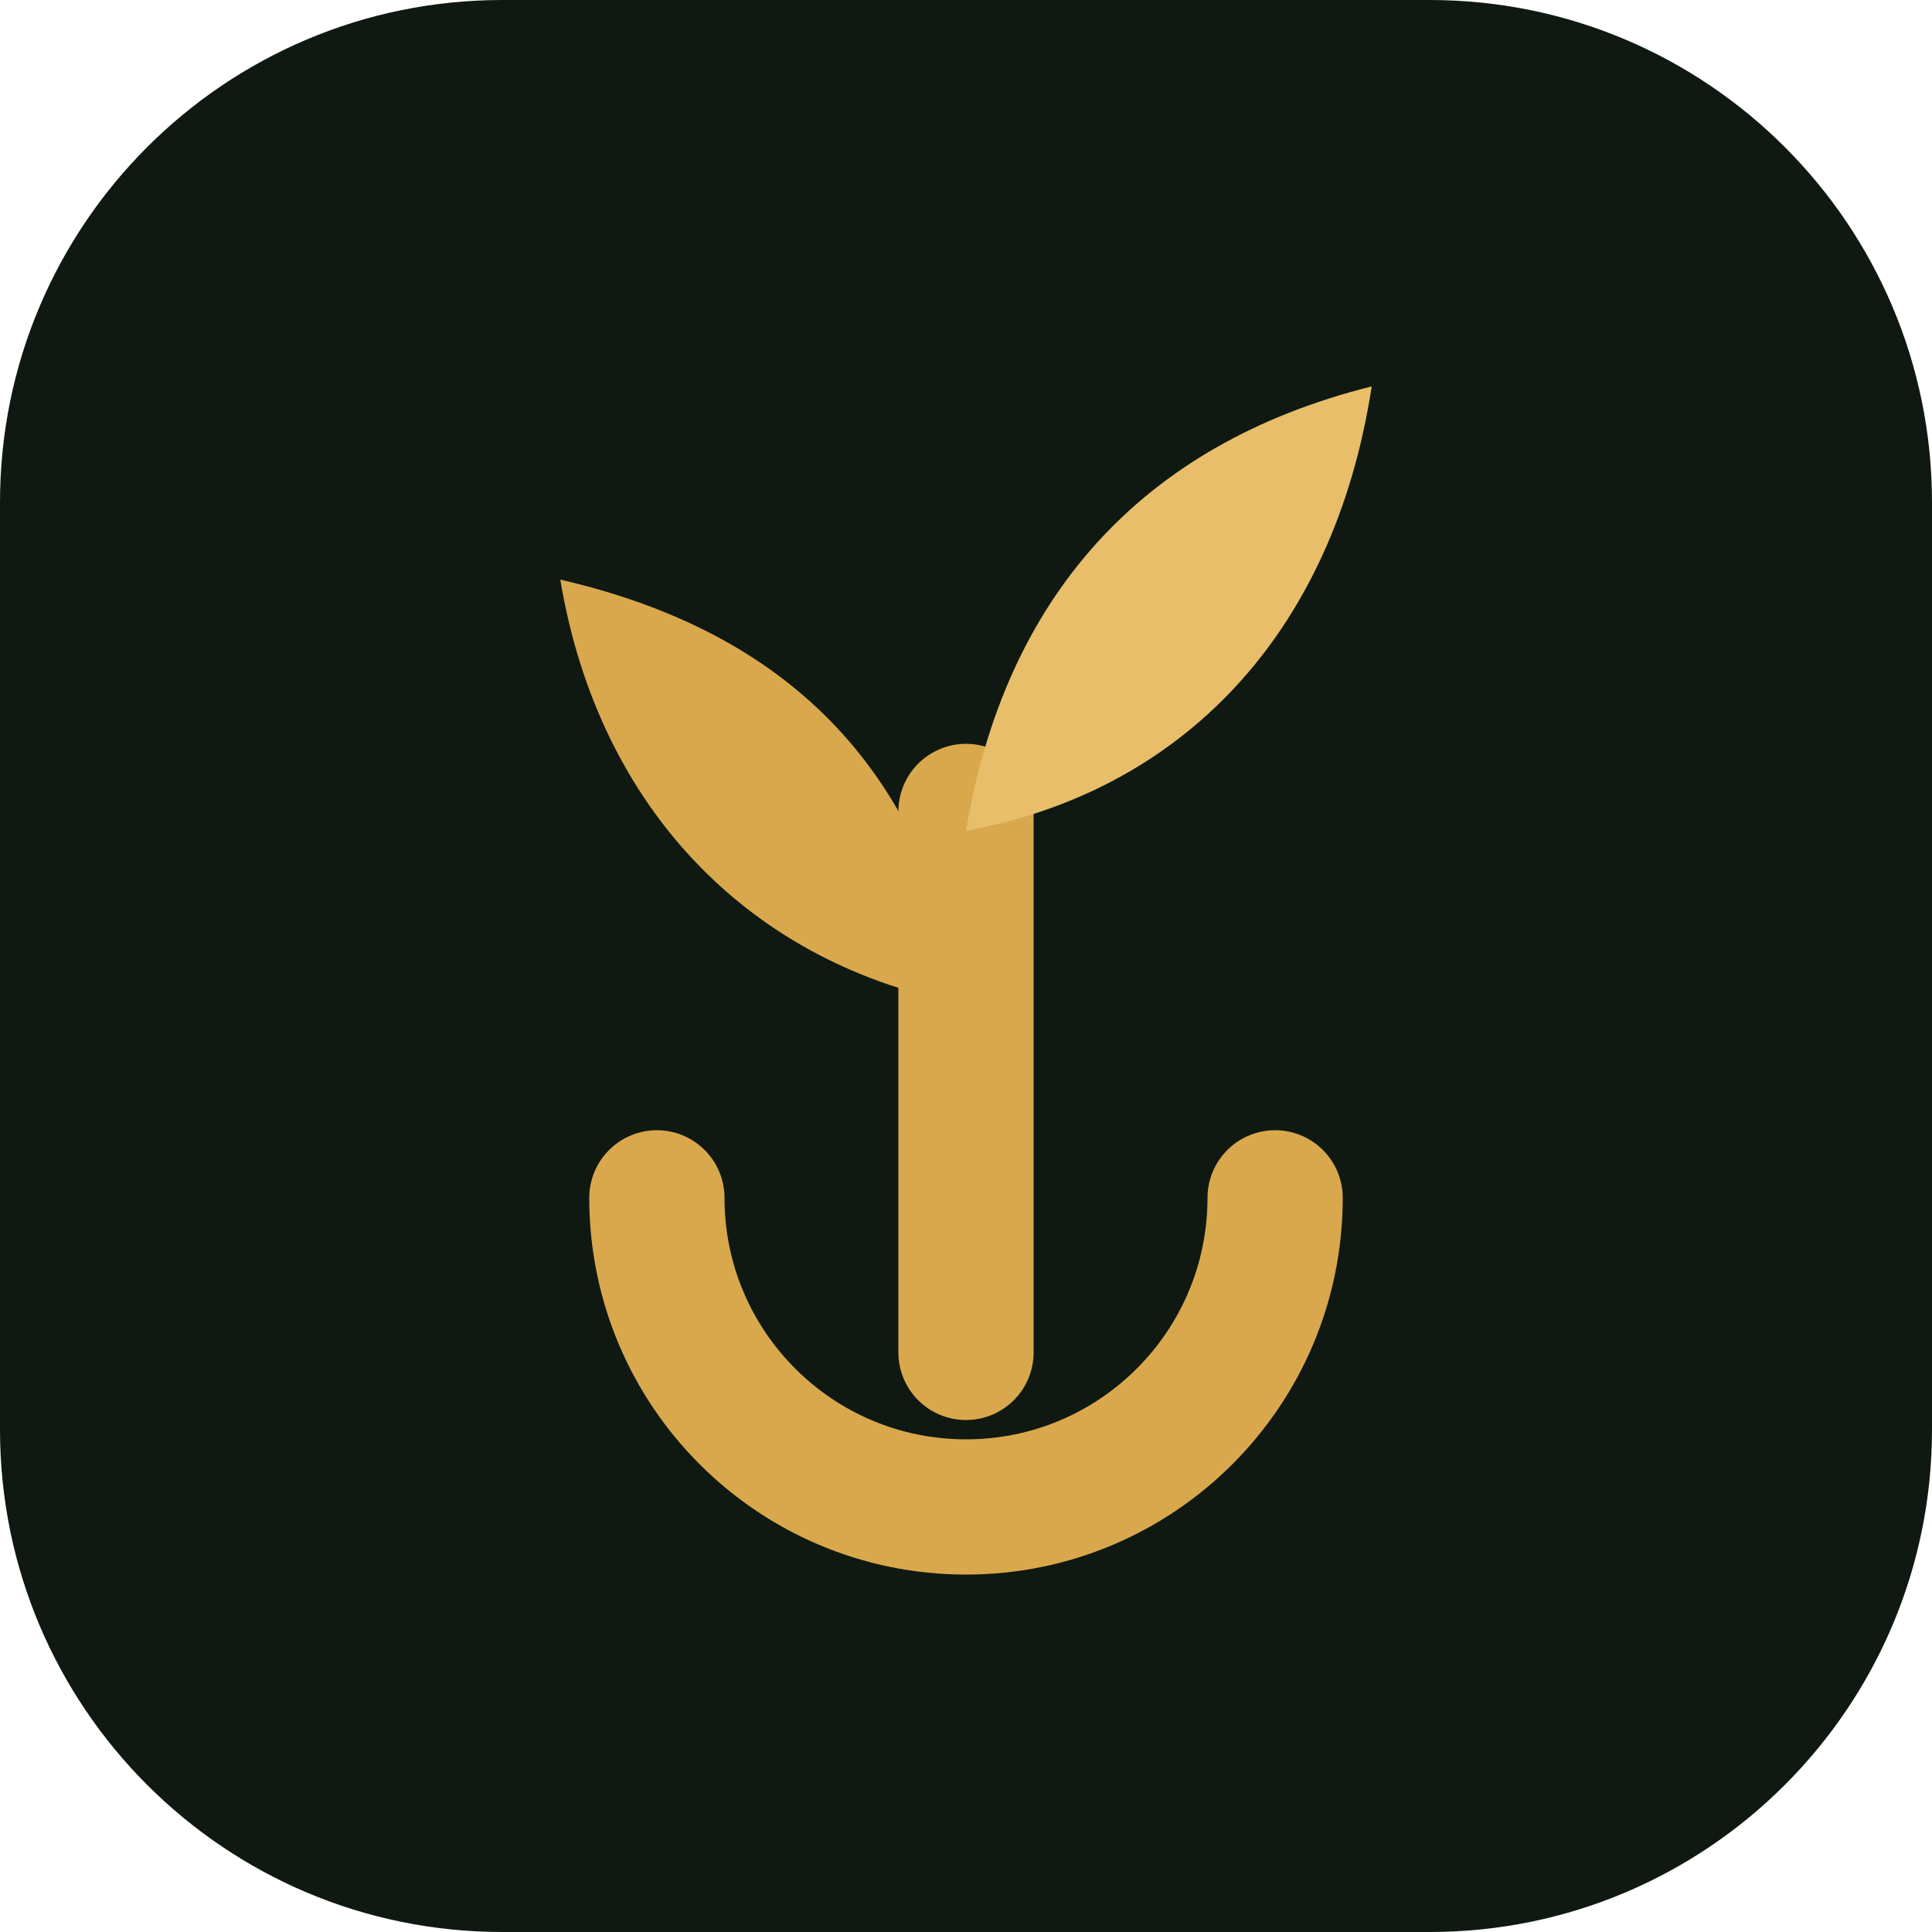
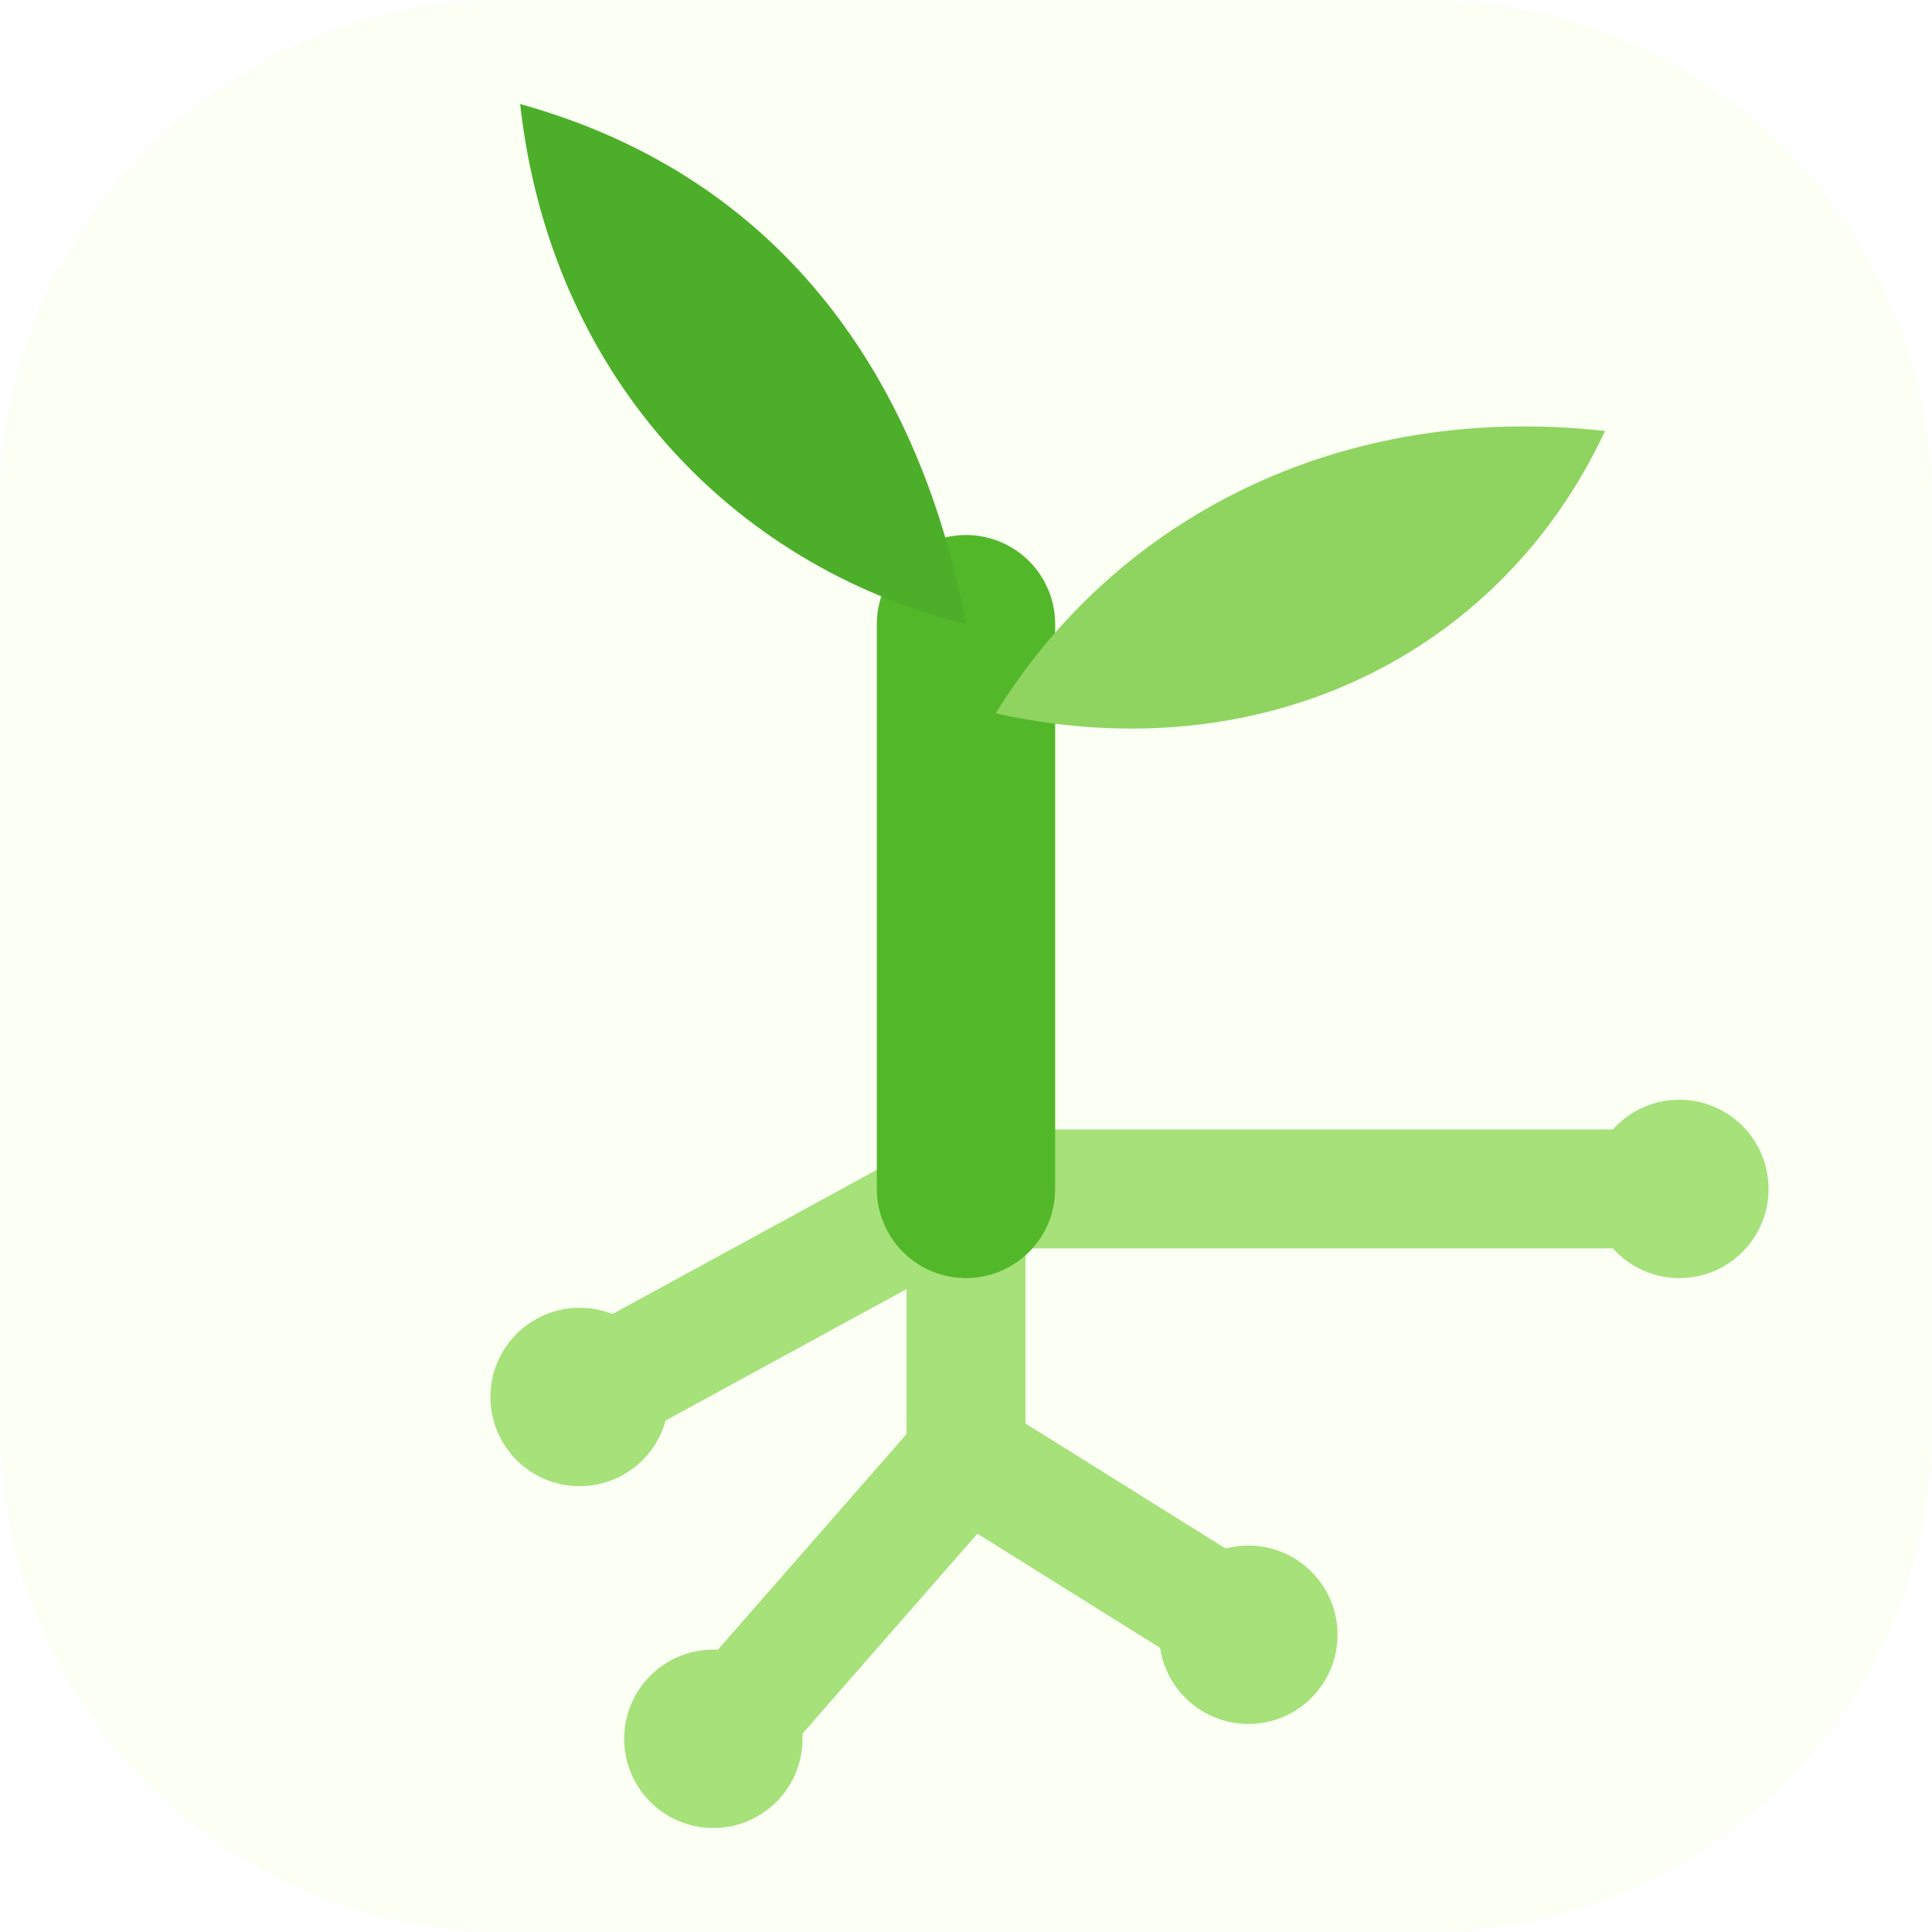
- <svg xmlns="http://www.w3.org/2000/svg" viewBox="0 0 100 100" width="100" height="100" role="img" aria-label="The Pipeline">
-   <rect width="100" height="100" rx="26" fill="#0F1912" />
-   <g fill="none" stroke="#D9A84C" stroke-width="7" stroke-linecap="round">
-     <path d="M34 62 a16 16 0 0 0 32 0" />
-     <path d="M50 70 V42" />
+ <svg xmlns="http://www.w3.org/2000/svg" viewBox="0 0 130 130" width="130" height="130" role="img" aria-label="The Pipeline">
+   <rect width="130" height="130" rx="34" fill="#FBFFF4" />
+   <g transform="translate(5 2)">
+     <g fill="none" stroke="#A6E17A" stroke-width="8" stroke-linecap="round">
+       <path d="M60 78 H104" />
+       <path d="M60 78 V96 L46 112" />
+       <path d="M60 96 L76 106" />
+       <path d="M60 78 L38 90" />
+     </g>
+     <g fill="#A6E17A">
+       <circle cx="108" cy="78" r="6" />
+       <circle cx="43" cy="115" r="6" />
+       <circle cx="79" cy="108" r="6" />
+       <circle cx="34" cy="92" r="6" />
+     </g>
+     <path d="M60 40 V78" fill="none" stroke="#53B72A" stroke-width="12" stroke-linecap="round" />
+     <path d="M60 40 C57 24 48 10 30 5 C32 23 44 36 60 40 Z" fill="#4DAE2A" />
+     <path d="M62 46 C70 33 85 25 103 27 C96 42 80 50 62 46 Z" fill="#8FD460" />
  </g>
-   <path d="M50 52 C48 41 42 33 29 30 C31 42 39 50 50 52 Z" fill="#D9A84C" />
-   <path d="M50 43 C52 31 59 23 71 20 C69 33 61 41 50 43 Z" fill="#E8BE6A" />
</svg>
